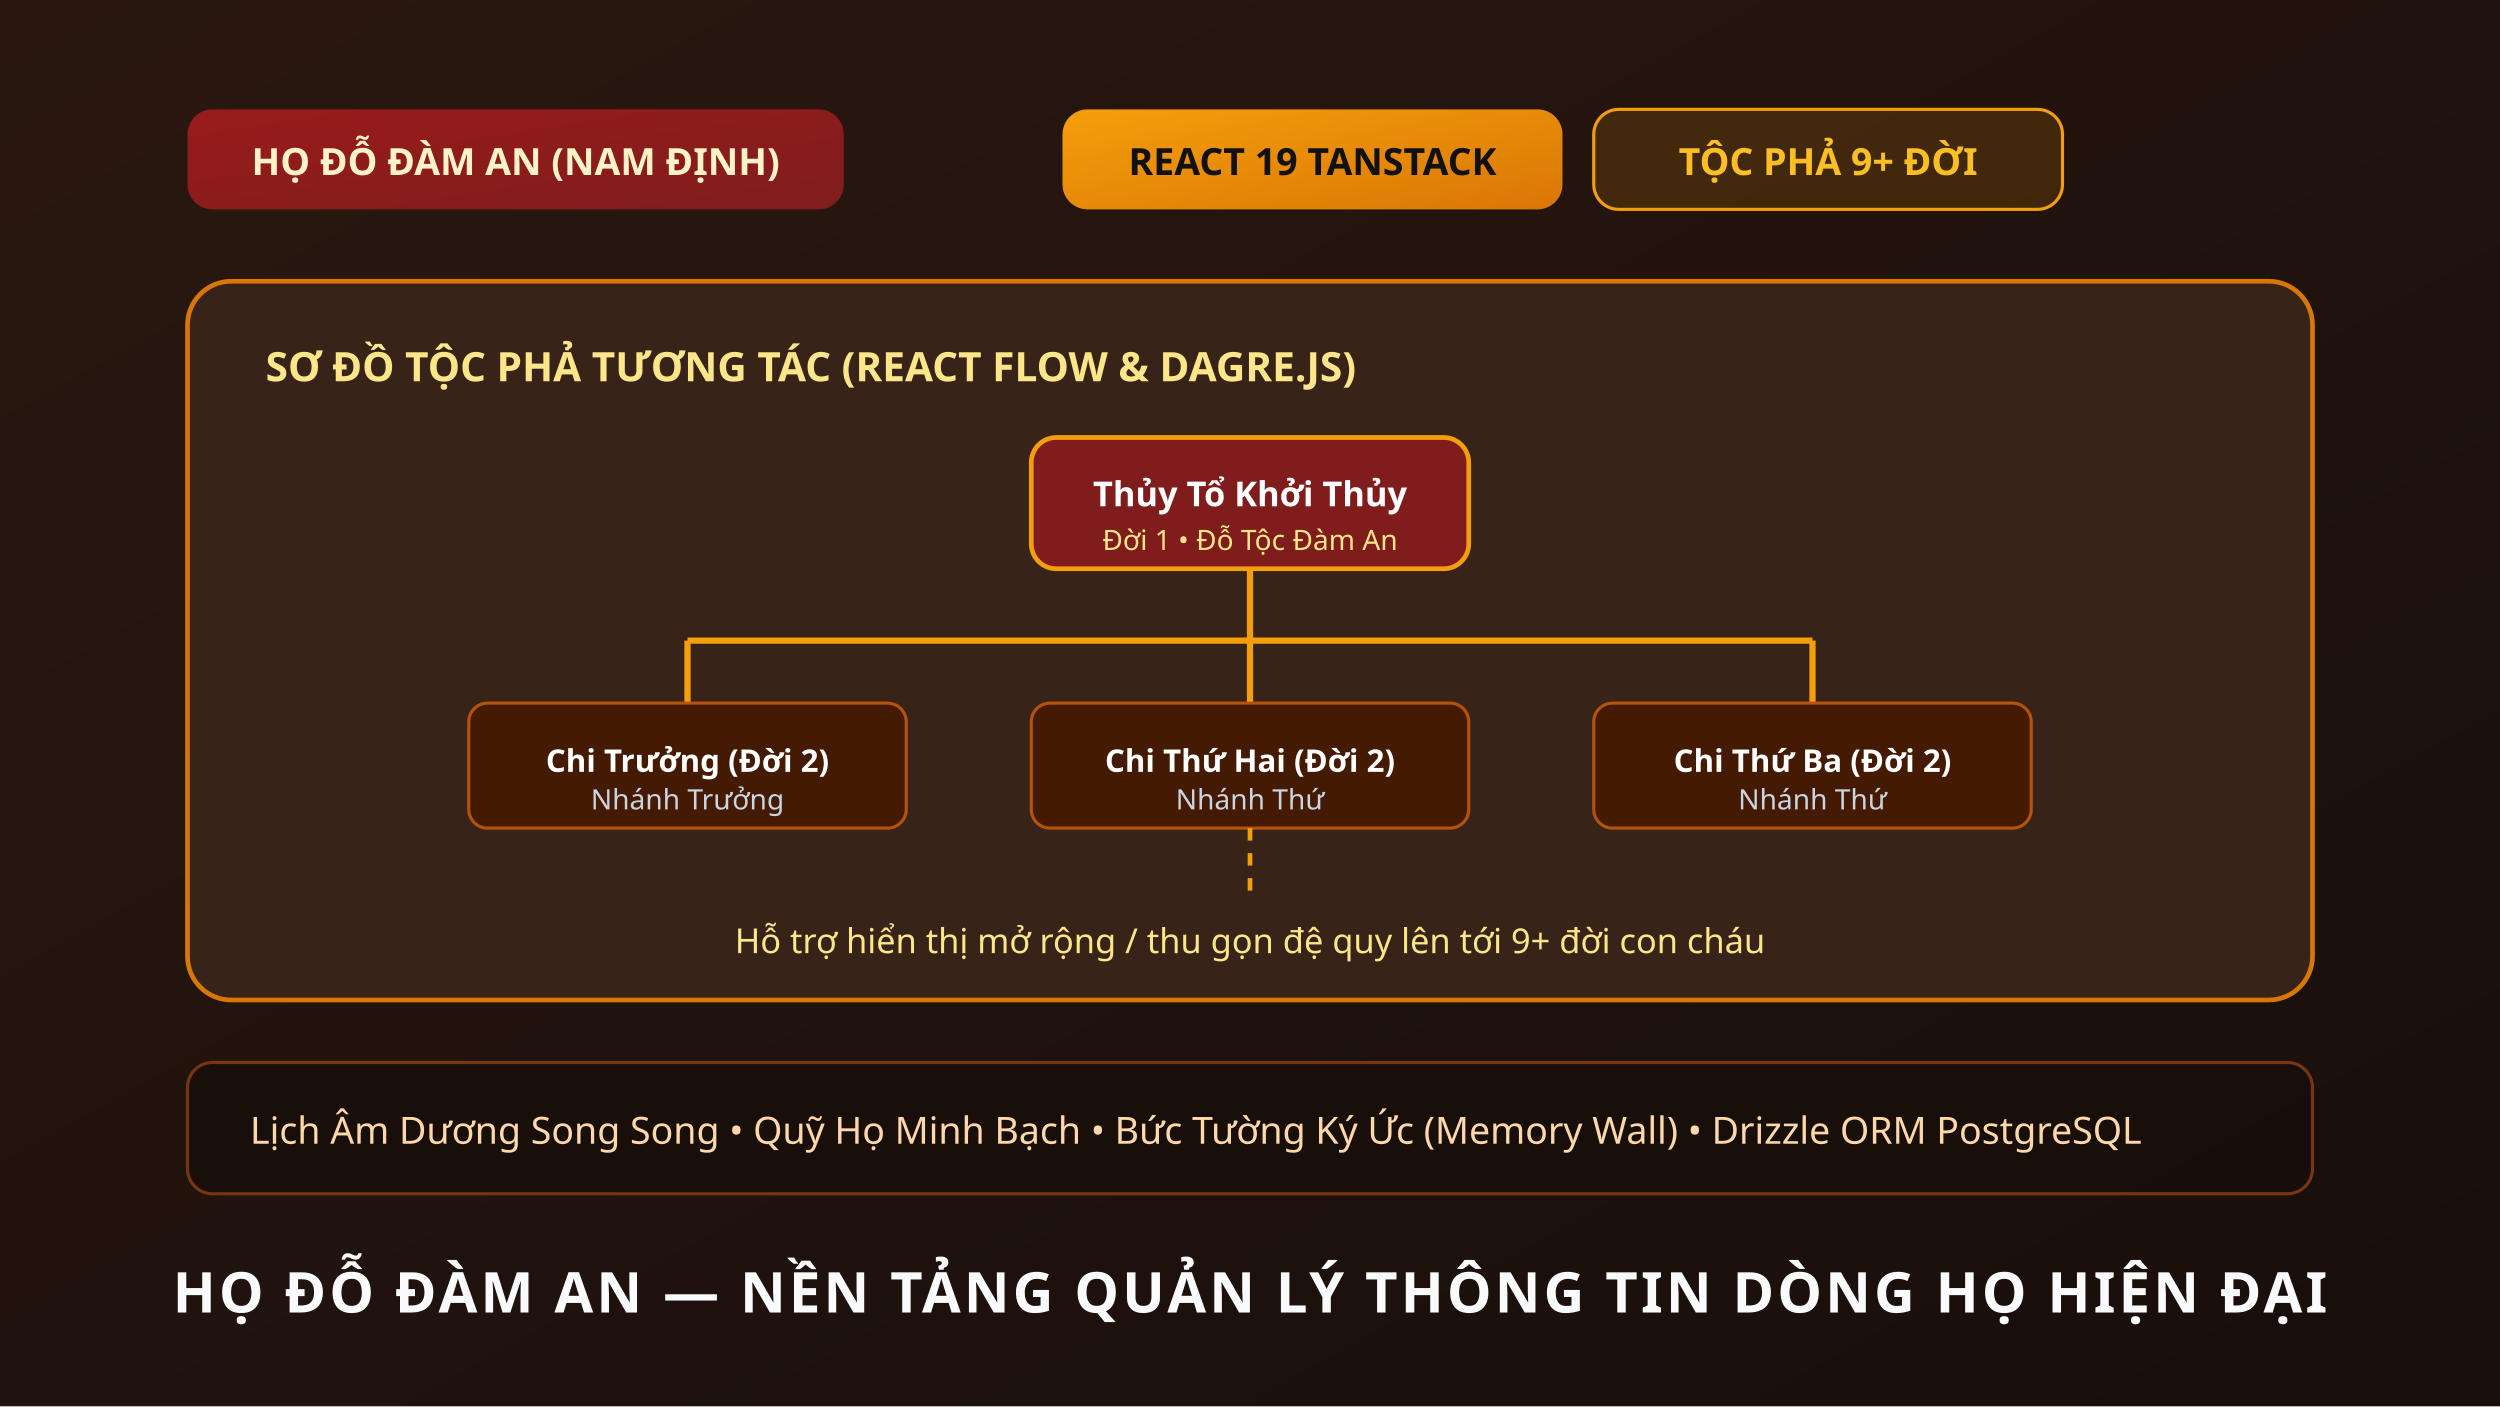
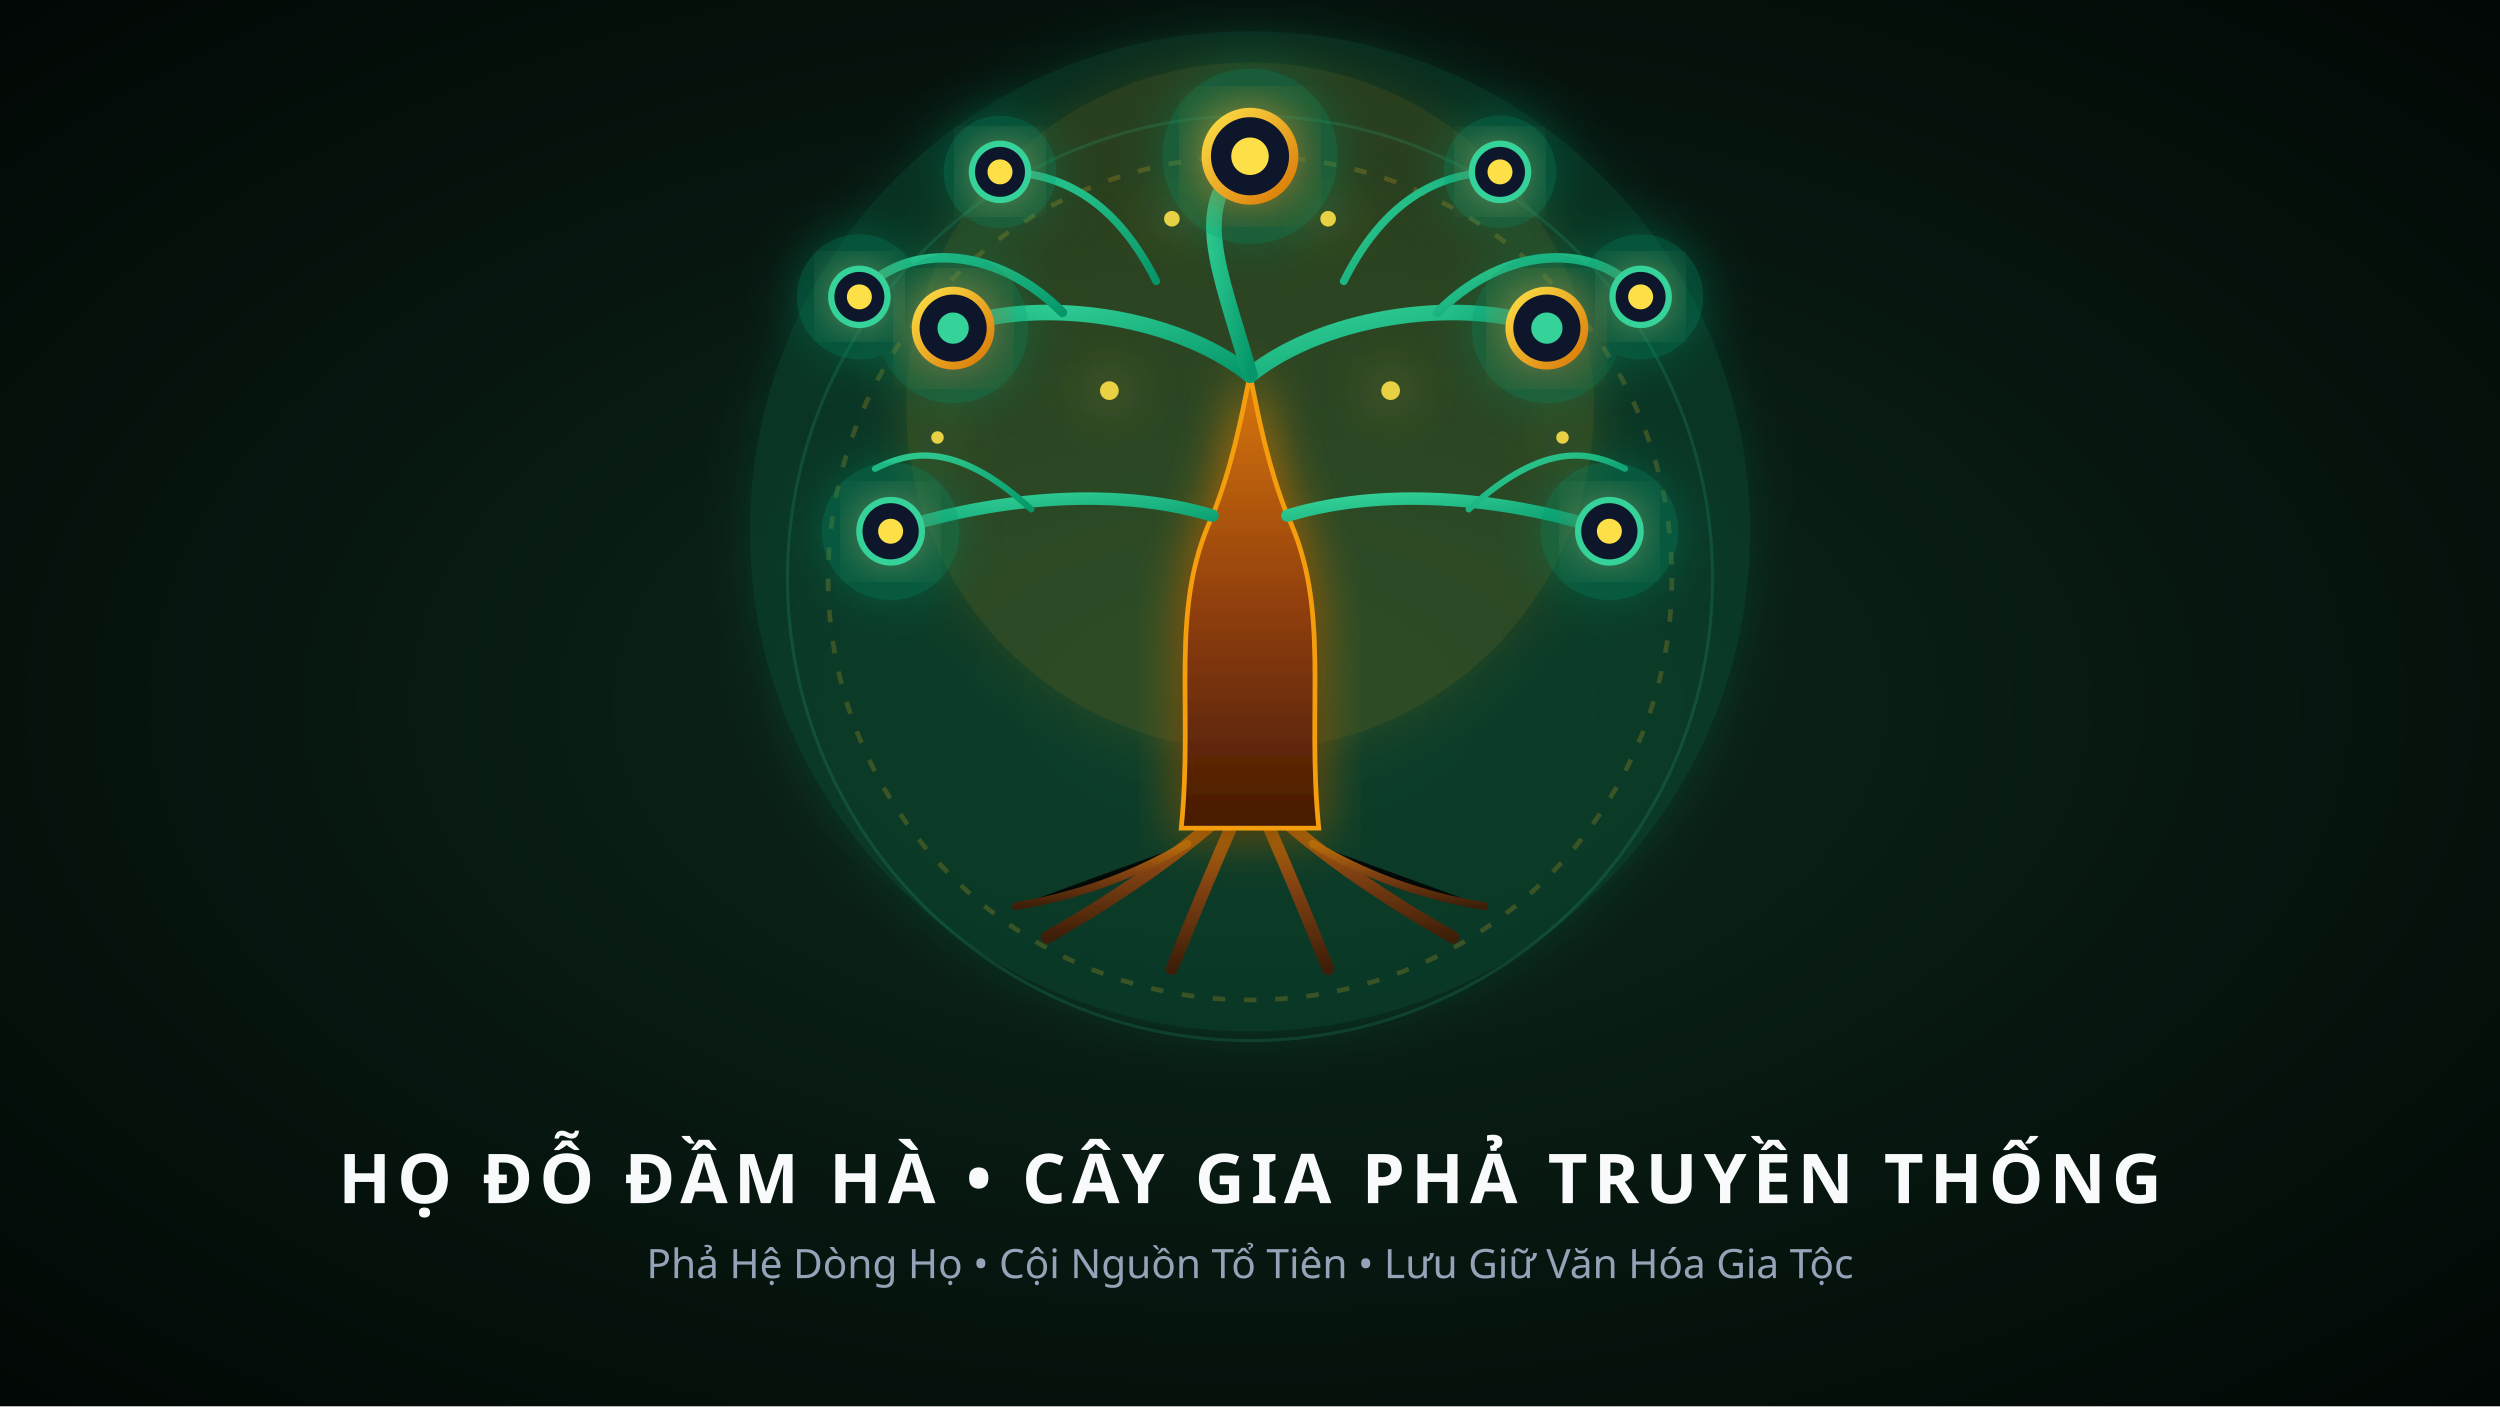
<svg xmlns="http://www.w3.org/2000/svg" viewBox="0 0 800 450" width="800" height="450">
  <defs>
-     <linearGradient id="bg-hodo" x1="0%" y1="0%" x2="100%" y2="100%">
-       <stop offset="0%" stop-color="#2a1810" />
-       <stop offset="100%" stop-color="#180e0a" />
-     </linearGradient>
-     <linearGradient id="gold-tree" x1="0%" y1="0%" x2="100%" y2="100%">
-       <stop offset="0%" stop-color="#f59e0b" />
+     <radialGradient id="bg-tree" cx="50%" cy="50%" r="70%">
+       <stop offset="0%" stop-color="#0e2a1b" />
+       <stop offset="55%" stop-color="#071710" />
+       <stop offset="100%" stop-color="#020805" />
+     </radialGradient>
+     <linearGradient id="gold-leaf" x1="0%" y1="0%" x2="100%" y2="100%">
+       <stop offset="0%" stop-color="#fde047" />
      <stop offset="100%" stop-color="#d97706" />
    </linearGradient>
-     <linearGradient id="crimson" x1="0%" y1="0%" x2="100%" y2="100%">
-       <stop offset="0%" stop-color="#991b1b" />
-       <stop offset="100%" stop-color="#7f1d1d" />
+     <linearGradient id="jade-tree" x1="0%" y1="0%" x2="100%" y2="100%">
+       <stop offset="0%" stop-color="#34d399" />
+       <stop offset="100%" stop-color="#059669" />
    </linearGradient>
+     <linearGradient id="trunk-grad" x1="0%" y1="0%" x2="0%" y2="100%">
+       <stop offset="0%" stop-color="#d97706" />
+       <stop offset="50%" stop-color="#92400e" />
+       <stop offset="100%" stop-color="#451a03" />
+     </linearGradient>
+     <filter id="glow-tree" x="-30%" y="-30%" width="160%" height="160%">
+       <feGaussianBlur stdDeviation="8" result="blur" />
+       <feComposite in="SourceGraphic" in2="blur" operator="over" />
+     </filter>
  </defs>
-   <rect width="800" height="450" fill="url(#bg-hodo)" />
-   <g transform="translate(60, 35)">
-     <rect width="210" height="32" rx="8" fill="url(#crimson)" />
-     <text x="105" y="21" fill="#fef3c7" font-family="Montserrat, sans-serif" font-weight="800" font-size="12" text-anchor="middle">HỌ ĐỖ ĐÀM AN (NAM ĐỊNH)</text>
-     <rect x="280" y="0" width="160" height="32" rx="8" fill="url(#gold-tree)" />
-     <text x="360" y="21" fill="#111" font-family="Montserrat, sans-serif" font-weight="800" font-size="12" text-anchor="middle">REACT 19 TANSTACK</text>
-     <rect x="450" y="0" width="150" height="32" rx="8" fill="rgba(245, 158, 11, 0.15)" stroke="#f59e0b" stroke-width="1" />
-     <text x="525" y="21" fill="#fbbf24" font-family="Montserrat, sans-serif" font-weight="700" font-size="12" text-anchor="middle">TỘC PHẢ 9+ ĐỜI</text>
+   <rect width="800" height="450" fill="url(#bg-tree)" />
+   <circle cx="400" cy="170" r="160" fill="#10b981" opacity="0.16" filter="url(#glow-tree)" />
+   <circle cx="400" cy="130" r="110" fill="#f59e0b" opacity="0.14" filter="url(#glow-tree)" />
+   <g transform="translate(400, 185)">
+     <circle cx="0" cy="0" r="135" fill="none" stroke="rgba(251, 191, 36, 0.2)" stroke-width="1.5" stroke-dasharray="4,6" />
+     <circle cx="0" cy="0" r="148" fill="none" stroke="rgba(52, 211, 153, 0.15)" stroke-width="1" />
+     <g stroke="url(#trunk-grad)" stroke-width="4" stroke-linecap="round" opacity="0.85">
+       <path d="M -8,75 Q -30,95 -65,115" />
+       <path d="M -4,75 Q -15,100 -25,125" />
+       <path d="M 0,75 Q 0,105 0,130" />
+       <path d="M 4,75 Q 15,100 25,125" />
+       <path d="M 8,75 Q 30,95 65,115" />
+       <path d="M -20,85 Q -45,100 -75,105" stroke-width="2.5" />
+       <path d="M 20,85 Q 45,100 75,105" stroke-width="2.5" />
+     </g>
+     <path d="M -22,80 C -18,40 -26,10 -12,-20 C -6,-35 -3,-50 0,-65 C 3,-50 6,-35 12,-20 C 26,10 18,40 22,80 Z" fill="url(#trunk-grad)" stroke="#f59e0b" stroke-width="1.5" filter="url(#glow-tree)" />
+     <g stroke="url(#jade-tree)" stroke-linecap="round" fill="none">
+       <path d="M 0,-65 C -25,-85 -70,-90 -95,-80" stroke-width="5" />
+       <path d="M 0,-65 C 25,-85 70,-90 95,-80" stroke-width="5" />
+       <path d="M 0,-65 C -10,-100 -20,-120 0,-135" stroke-width="5" />
+       <path d="M -12,-20 C -45,-30 -85,-25 -115,-15" stroke-width="4" />
+       <path d="M 12,-20 C 45,-30 85,-25 115,-15" stroke-width="4" />
+       <path d="M -60,-85 C -85,-110 -115,-105 -125,-90" stroke-width="3" />
+       <path d="M 60,-85 C 85,-110 115,-105 125,-90" stroke-width="3" />
+       <path d="M -30,-95 C -45,-125 -65,-130 -80,-130" stroke-width="2.5" />
+       <path d="M 30,-95 C 45,-125 65,-130 80,-130" stroke-width="2.5" />
+       <path d="M -70,-22 C -95,-45 -110,-40 -120,-35" stroke-width="2" />
+       <path d="M 70,-22 C 95,-45 110,-40 120,-35" stroke-width="2" />
+     </g>
+     <g fill="#059669" opacity="0.35" filter="url(#glow-tree)">
+       <circle cx="0" cy="-135" r="28" />
+       <circle cx="-95" cy="-80" r="24" />
+       <circle cx="95" cy="-80" r="24" />
+       <circle cx="-125" cy="-90" r="20" />
+       <circle cx="125" cy="-90" r="20" />
+       <circle cx="-115" cy="-15" r="22" />
+       <circle cx="115" cy="-15" r="22" />
+       <circle cx="-80" cy="-130" r="18" />
+       <circle cx="80" cy="-130" r="18" />
+     </g>
+     <g transform="translate(0, -135)" filter="url(#glow-tree)">
+       <circle cx="0" cy="0" r="14" fill="#0f172a" stroke="url(#gold-leaf)" stroke-width="3" />
+       <circle cx="0" cy="0" r="6" fill="#fde047" />
+     </g>
+     <g transform="translate(-95, -80)" filter="url(#glow-tree)">
+       <circle cx="0" cy="0" r="12" fill="#0f172a" stroke="url(#gold-leaf)" stroke-width="2.5" />
+       <circle cx="0" cy="0" r="5" fill="#34d399" />
+     </g>
+     <g transform="translate(95, -80)" filter="url(#glow-tree)">
+       <circle cx="0" cy="0" r="12" fill="#0f172a" stroke="url(#gold-leaf)" stroke-width="2.5" />
+       <circle cx="0" cy="0" r="5" fill="#34d399" />
+     </g>
+     <g transform="translate(-125, -90)" filter="url(#glow-tree)">
+       <circle cx="0" cy="0" r="9" fill="#0f172a" stroke="#34d399" stroke-width="2" />
+       <circle cx="0" cy="0" r="4" fill="#fde047" />
+     </g>
+     <g transform="translate(-80, -130)" filter="url(#glow-tree)">
+       <circle cx="0" cy="0" r="9" fill="#0f172a" stroke="#34d399" stroke-width="2" />
+       <circle cx="0" cy="0" r="4" fill="#fde047" />
+     </g>
+     <g transform="translate(80, -130)" filter="url(#glow-tree)">
+       <circle cx="0" cy="0" r="9" fill="#0f172a" stroke="#34d399" stroke-width="2" />
+       <circle cx="0" cy="0" r="4" fill="#fde047" />
+     </g>
+     <g transform="translate(125, -90)" filter="url(#glow-tree)">
+       <circle cx="0" cy="0" r="9" fill="#0f172a" stroke="#34d399" stroke-width="2" />
+       <circle cx="0" cy="0" r="4" fill="#fde047" />
+     </g>
+     <g transform="translate(-115, -15)" filter="url(#glow-tree)">
+       <circle cx="0" cy="0" r="10" fill="#0f172a" stroke="#34d399" stroke-width="2" />
+       <circle cx="0" cy="0" r="4" fill="#fde047" />
+     </g>
+     <g transform="translate(115, -15)" filter="url(#glow-tree)">
+       <circle cx="0" cy="0" r="10" fill="#0f172a" stroke="#34d399" stroke-width="2" />
+       <circle cx="0" cy="0" r="4" fill="#fde047" />
+     </g>
+     <g fill="#fde047" opacity="0.9" filter="url(#glow-tree)">
+       <circle cx="-45" cy="-60" r="3" />
+       <circle cx="45" cy="-60" r="3" />
+       <circle cx="-25" cy="-115" r="2.5" />
+       <circle cx="25" cy="-115" r="2.5" />
+       <circle cx="-100" cy="-45" r="2" />
+       <circle cx="100" cy="-45" r="2" />
+     </g>
  </g>
-   <g transform="translate(60, 90)">
-     <rect width="680" height="230" rx="14" fill="#382319" stroke="#d97706" stroke-width="1.5" />
-     <text x="25" y="32" fill="#fde68a" font-family="Montserrat, sans-serif" font-size="13" font-weight="bold">SƠ ĐỒ TỘC PHẢ TƯƠNG TÁC (REACT FLOW &amp; DAGRE.JS)</text>
-     <g transform="translate(270, 50)">
-       <rect width="140" height="42" rx="8" fill="#7f1d1d" stroke="#f59e0b" stroke-width="1.5" />
-       <text x="70" y="22" fill="#fff" font-family="sans-serif" font-size="11" font-weight="bold" text-anchor="middle">Thủy Tổ Khởi Thủy</text>
-       <text x="70" y="36" fill="#fde68a" font-family="sans-serif" font-size="9" text-anchor="middle">Đời 1 • Đỗ Tộc Đàm An</text>
-     </g>
-     <line x1="340" y1="92" x2="340" y2="115" stroke="#f59e0b" stroke-width="2" />
-     <line x1="160" y1="115" x2="520" y2="115" stroke="#f59e0b" stroke-width="2" />
-     <line x1="160" y1="115" x2="160" y2="135" stroke="#f59e0b" stroke-width="2" />
-     <line x1="340" y1="115" x2="340" y2="135" stroke="#f59e0b" stroke-width="2" />
-     <line x1="520" y1="115" x2="520" y2="135" stroke="#f59e0b" stroke-width="2" />
-     <g transform="translate(90, 135)">
-       <rect width="140" height="40" rx="6" fill="#451a03" stroke="#b45309" />
-       <text x="70" y="22" fill="#fff" font-family="sans-serif" font-size="10" font-weight="bold" text-anchor="middle">Chi Trưởng (Đời 2)</text>
-       <text x="70" y="34" fill="#cbd5e1" font-family="sans-serif" font-size="9" text-anchor="middle">Nhánh Trưởng</text>
-     </g>
-     <g transform="translate(270, 135)">
-       <rect width="140" height="40" rx="6" fill="#451a03" stroke="#b45309" />
-       <text x="70" y="22" fill="#fff" font-family="sans-serif" font-size="10" font-weight="bold" text-anchor="middle">Chi Thứ Hai (Đời 2)</text>
-       <text x="70" y="34" fill="#cbd5e1" font-family="sans-serif" font-size="9" text-anchor="middle">Nhánh Thứ</text>
-     </g>
-     <g transform="translate(450, 135)">
-       <rect width="140" height="40" rx="6" fill="#451a03" stroke="#b45309" />
-       <text x="70" y="22" fill="#fff" font-family="sans-serif" font-size="10" font-weight="bold" text-anchor="middle">Chi Thứ Ba (Đời 2)</text>
-       <text x="70" y="34" fill="#cbd5e1" font-family="sans-serif" font-size="9" text-anchor="middle">Nhánh Thứ</text>
-     </g>
-     <line x1="340" y1="175" x2="340" y2="195" stroke="#f59e0b" stroke-width="1.5" stroke-dasharray="4,4" />
-     <text x="340" y="215" fill="#fde68a" font-family="sans-serif" font-size="11" text-anchor="middle">Hỗ trợ hiển thị mở rộng / thu gọn đệ quy lên tới 9+ đời con cháu</text>
+   <g transform="translate(400, 385)">
+     <text x="0" y="0" fill="#f8fafc" font-family="Montserrat, sans-serif" font-weight="900" font-size="22" text-anchor="middle" letter-spacing="2">HỌ ĐỖ ĐẦM HÀ • CÂY GIA PHẢ TRUYỀN THỐNG</text>
+     <text x="0" y="24" fill="#94a3b8" font-family="Poppins, sans-serif" font-weight="500" font-size="13" text-anchor="middle">Phả Hệ Dòng Họ • Cội Nguồn Tổ Tiên • Lưu Giữ Văn Hóa Gia Tộc</text>
  </g>
-   <g transform="translate(60, 340)">
-     <rect width="680" height="42" rx="8" fill="rgba(24, 14, 10, 0.9)" stroke="#78350f" />
-     <text x="20" y="26" fill="#fed7aa" font-family="sans-serif" font-size="12">Lịch Âm Dương Song Song • Quỹ Họ Minh Bạch • Bức Tường Ký Ức (Memory Wall) • Drizzle ORM PostgreSQL</text>
-   </g>
-   <text x="400" y="420" fill="#f8fafc" font-family="Montserrat, sans-serif" font-weight="800" font-size="18" text-anchor="middle" letter-spacing="1">HỌ ĐỖ ĐÀM AN — NỀN TẢNG QUẢN LÝ THÔNG TIN DÒNG HỌ HIỆN ĐẠI</text>
</svg>
